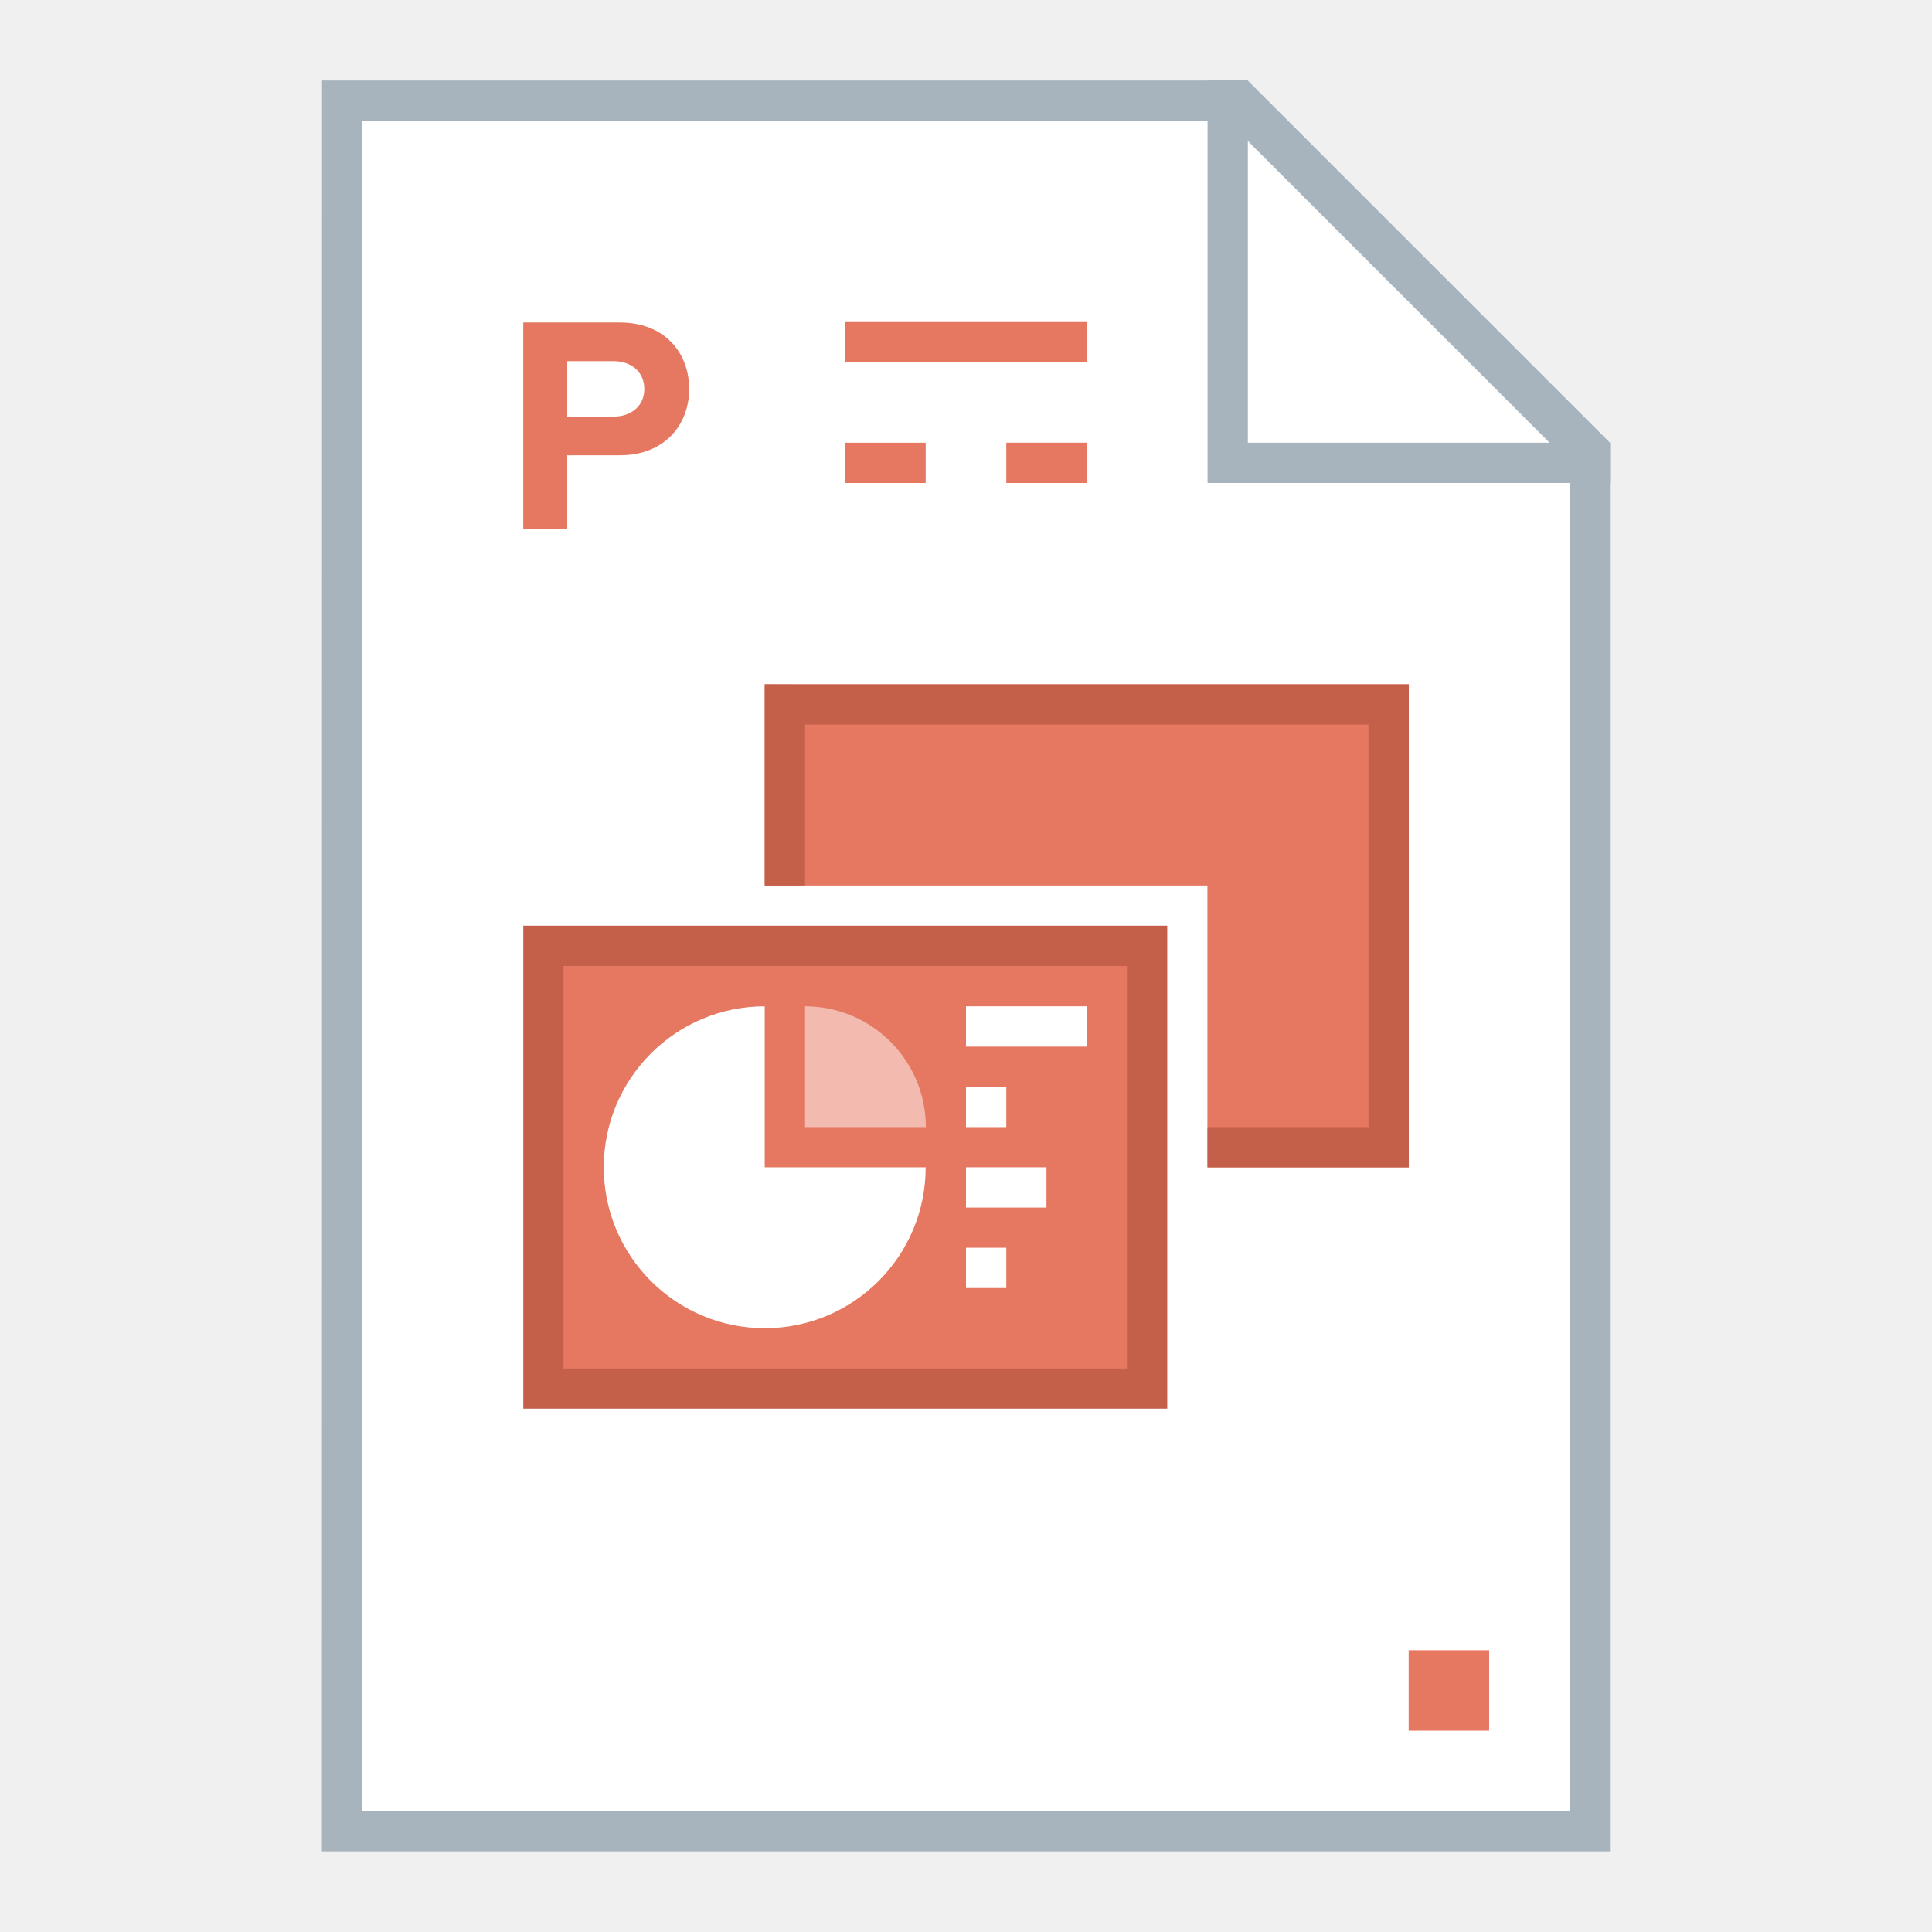
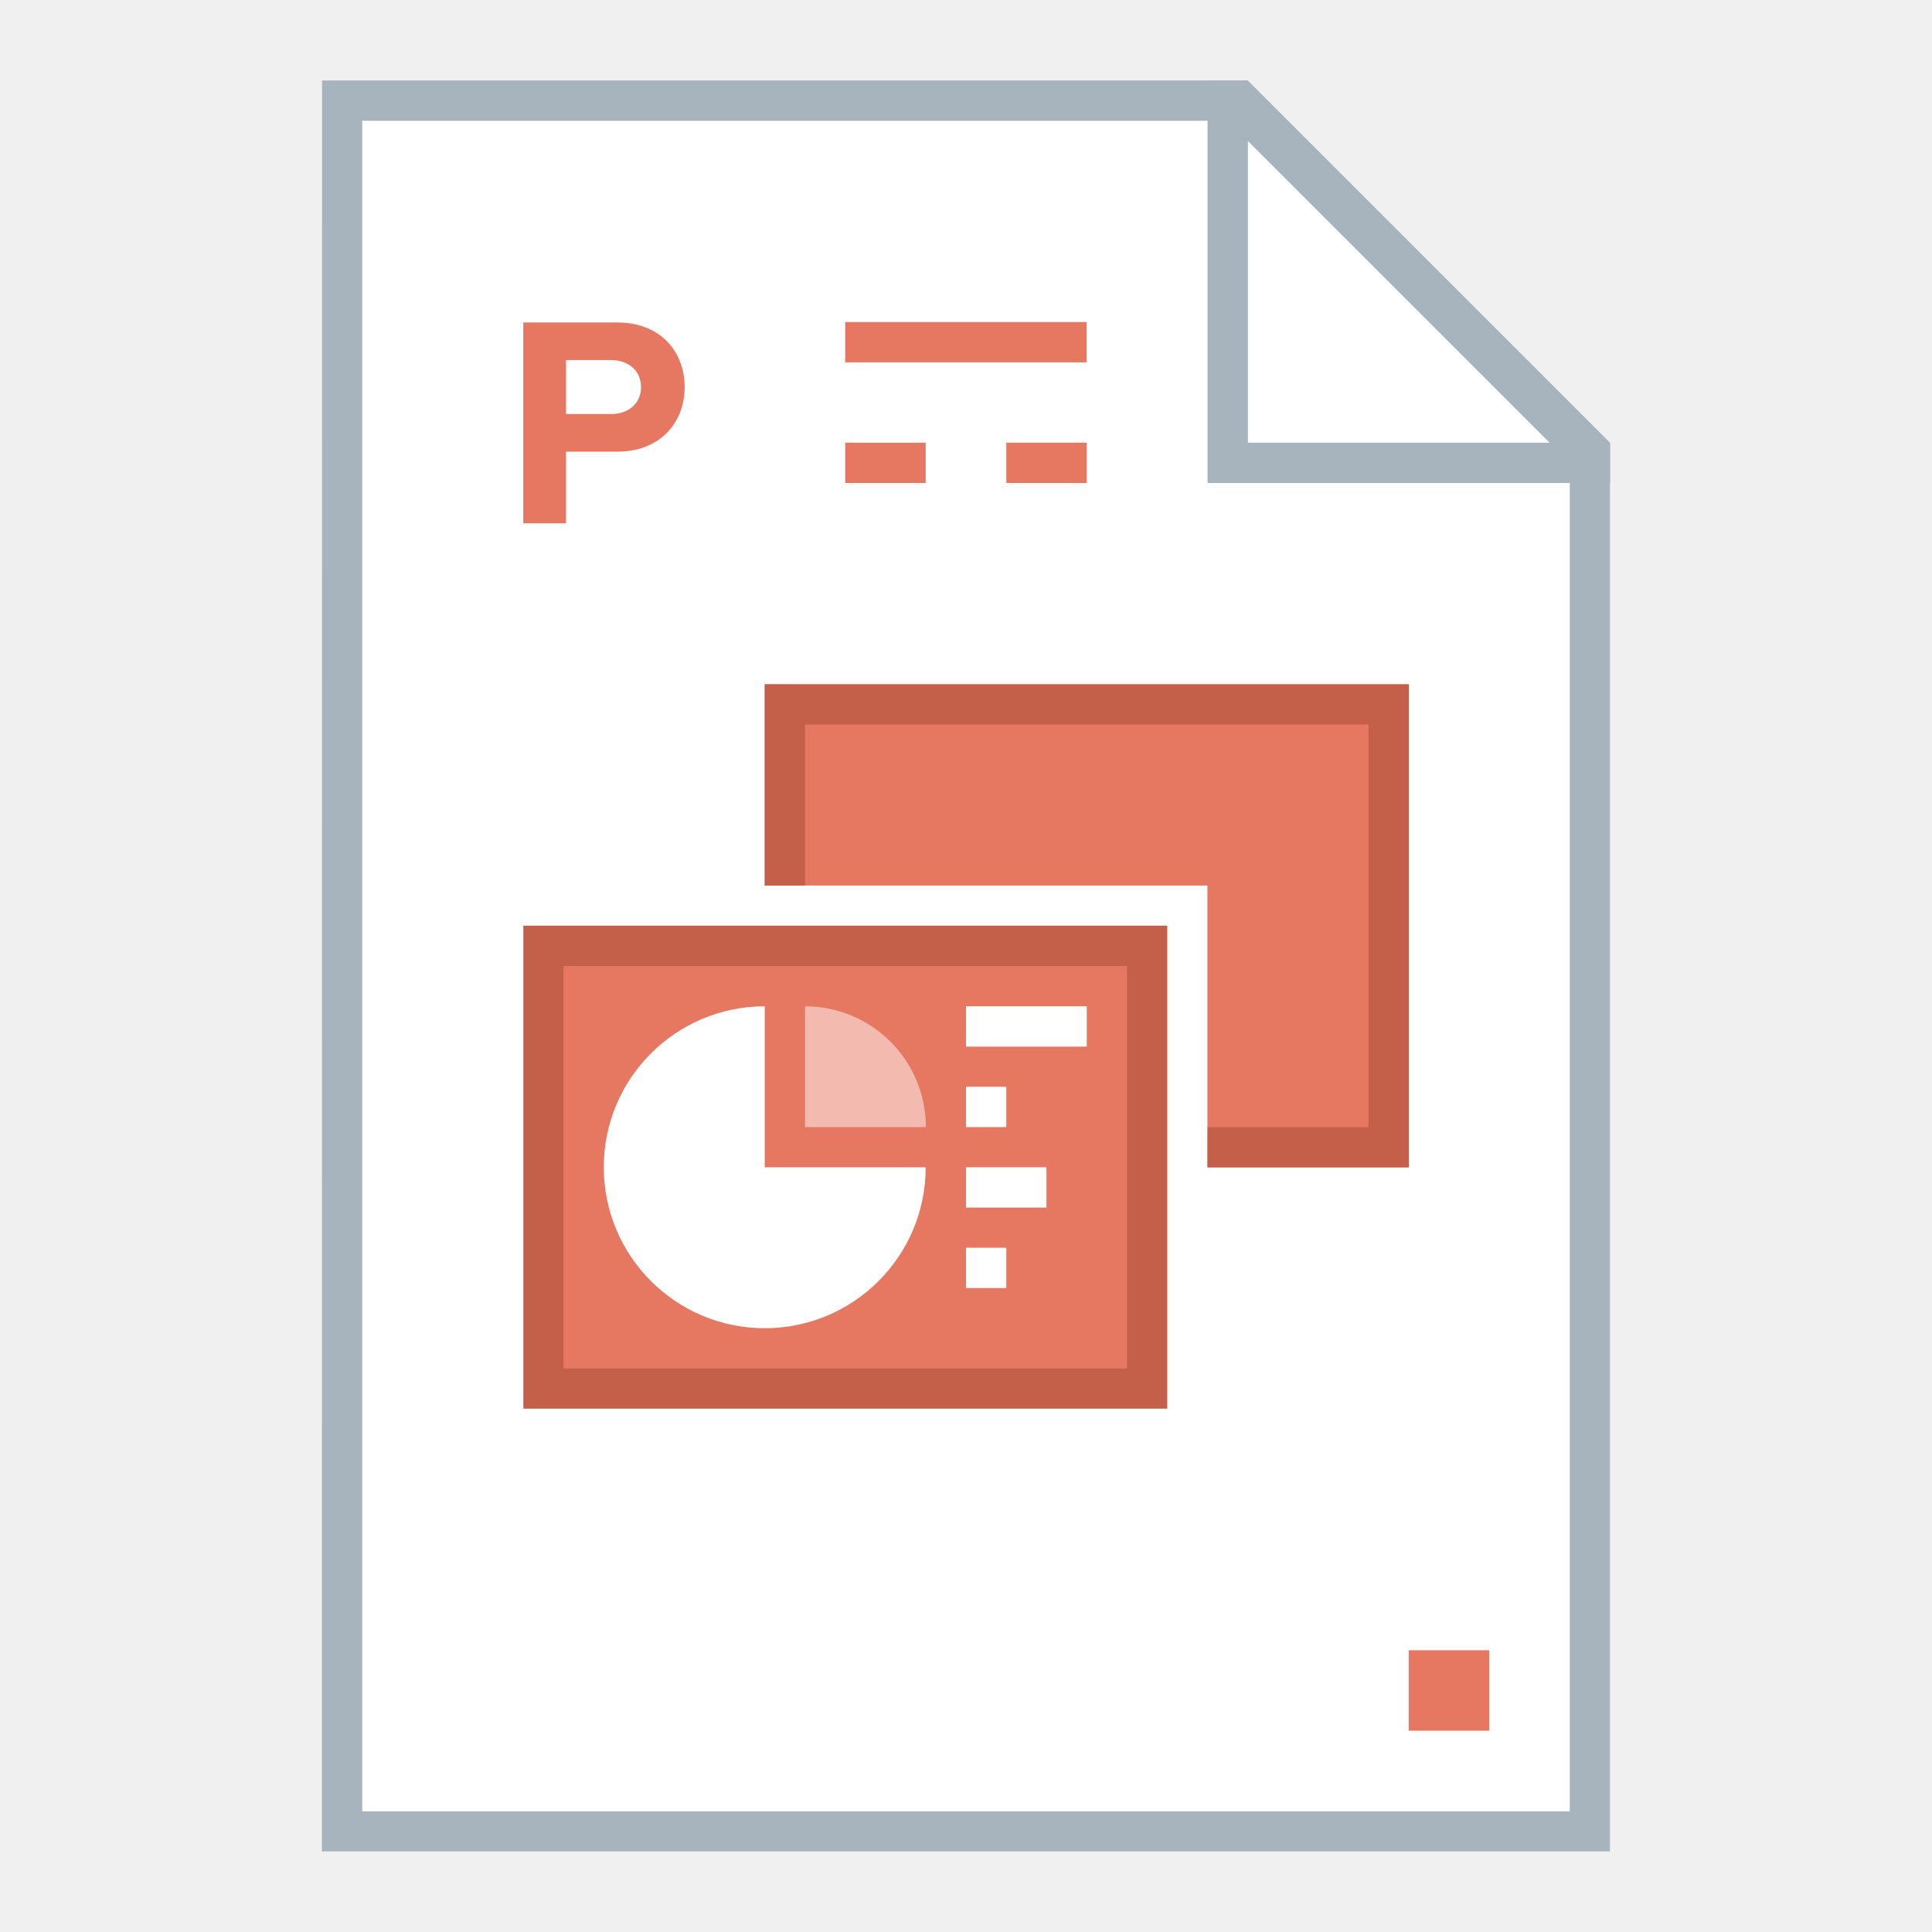
<svg xmlns="http://www.w3.org/2000/svg" width="48" height="48" viewBox="0 0 12.7 12.7" version="1.1" id="svg2634">
  <defs id="defs2628" />
  <g id="layer1" transform="translate(-82.55,-157.3)">
    <g id="g895">
      <path id="path1125" d="m 84.667,157.829 h 6.085 l 2.381,2.381 v 9.26 h -8.467 z" style="fill:#a8b4bd;fill-opacity:1;stroke:none;stroke-width:0.265px;stroke-linecap:butt;stroke-linejoin:miter;stroke-opacity:1" />
      <path id="path1127" d="m 84.931,158.094 h 5.689 l 2.249,2.249 -5e-6,8.864 h -7.938 z" style="fill:#ffffff;stroke:none;stroke-width:0.265px;stroke-linecap:butt;stroke-linejoin:miter;stroke-opacity:1" />
      <path id="rect1133" d="m 90.488,157.829 v 2.381 0.265 h 0.265 2.381 v -0.265 h -2.381 v -2.381 z" style="opacity:1;fill:#a8b4bd;fill-opacity:1;fill-rule:nonzero;stroke:none;stroke-width:0.529;stroke-linecap:square;stroke-linejoin:bevel;stroke-miterlimit:4;stroke-dasharray:none;stroke-dashoffset:35;stroke-opacity:1" />
      <rect ry="5.0894191e-06" y="159.417" x="88.106" height="0.265" width="1.587" id="rect1148" style="opacity:1;fill:#e67760;fill-opacity:1;fill-rule:nonzero;stroke:none;stroke-width:0.529;stroke-linecap:square;stroke-linejoin:bevel;stroke-miterlimit:4;stroke-dasharray:none;stroke-dashoffset:35;stroke-opacity:1" />
      <rect ry="5.0894191e-06" y="160.21" x="89.165" height="0.265" width="0.529" id="rect1150" style="opacity:1;fill:#e67760;fill-opacity:1;fill-rule:nonzero;stroke:none;stroke-width:0.529;stroke-linecap:square;stroke-linejoin:bevel;stroke-miterlimit:4;stroke-dasharray:none;stroke-dashoffset:35;stroke-opacity:1" />
      <rect ry="5.0894191e-06" y="160.21" x="88.106" height="0.265" width="0.529" id="rect891" style="opacity:1;fill:#e67760;fill-opacity:1;fill-rule:nonzero;stroke:none;stroke-width:0.265;stroke-linecap:square;stroke-linejoin:bevel;stroke-miterlimit:4;stroke-dasharray:none;stroke-dashoffset:35;stroke-opacity:1" />
      <rect ry="5.0894191e-06" y="168.148" x="91.81" height="0.529" width="0.529" id="rect911" style="opacity:1;fill:#e67760;fill-opacity:1;fill-rule:nonzero;stroke:none;stroke-width:0.265;stroke-linecap:square;stroke-linejoin:bevel;stroke-miterlimit:4;stroke-dasharray:none;stroke-dashoffset:35;stroke-opacity:1" />
      <rect ry="5.0894191e-06" y="163.385" x="85.99" height="3.175" width="4.233" id="rect901" style="opacity:1;fill:#c4604a;fill-opacity:1;fill-rule:nonzero;stroke:none;stroke-width:0.265;stroke-linecap:square;stroke-linejoin:bevel;stroke-miterlimit:4;stroke-dasharray:none;stroke-dashoffset:35;stroke-opacity:1" />
      <path id="rect903" d="m 87.577,161.798 v 1.323 h 2.91 v 1.852 h 1.323 v -1.852 -0.265 -1.058 z" style="opacity:1;fill:#e67760;fill-opacity:1;fill-rule:nonzero;stroke:none;stroke-width:0.265;stroke-linecap:square;stroke-linejoin:bevel;stroke-miterlimit:4;stroke-dasharray:none;stroke-dashoffset:35;stroke-opacity:1" />
      <path id="rect942" d="m 87.577,161.798 v 1.323 h 0.265 v -1.058 h 3.704 v 2.646 h -1.058 v 0.265 h 1.058 0.265 v -2.91 -0.265 h -3.969 z" style="opacity:1;fill:#c4604a;fill-opacity:1;fill-rule:nonzero;stroke:none;stroke-width:0.265;stroke-linecap:square;stroke-linejoin:bevel;stroke-miterlimit:4;stroke-dasharray:none;stroke-dashoffset:35;stroke-opacity:1" />
      <rect ry="5.0894191e-06" y="163.65" x="86.254" height="2.646" width="3.704" id="rect953" style="opacity:1;fill:#e67760;fill-opacity:1;fill-rule:nonzero;stroke:none;stroke-width:0.265;stroke-linecap:square;stroke-linejoin:bevel;stroke-miterlimit:4;stroke-dasharray:none;stroke-dashoffset:35;stroke-opacity:1" />
      <path id="path874" d="m 87.577,163.915 a 1.058,1.058 0 0 0 -1.058,1.058 1.058,1.058 0 0 0 1.058,1.058 1.058,1.058 0 0 0 1.058,-1.058 h -1.058 z" style="opacity:1;fill:#ffffff;fill-opacity:1;fill-rule:nonzero;stroke:none;stroke-width:0.265;stroke-linecap:square;stroke-linejoin:bevel;stroke-miterlimit:4;stroke-dasharray:none;stroke-dashoffset:35;stroke-opacity:1" />
      <path id="path869" d="m 87.842,163.915 v 0.794 h 0.794 a 0.794,0.794 0 0 0 -0.794,-0.794 z" style="opacity:0.5;fill:#ffffff;fill-opacity:1;fill-rule:nonzero;stroke:none;stroke-width:0.265;stroke-linecap:square;stroke-linejoin:bevel;stroke-miterlimit:4;stroke-dasharray:none;stroke-dashoffset:35;stroke-opacity:1" />
      <rect ry="5.0894191e-06" y="163.915" x="88.9" height="0.265" width="0.794" id="rect881" style="opacity:1;fill:#ffffff;fill-opacity:1;fill-rule:nonzero;stroke:none;stroke-width:0.265;stroke-linecap:square;stroke-linejoin:bevel;stroke-miterlimit:4;stroke-dasharray:none;stroke-dashoffset:35;stroke-opacity:1" />
      <rect ry="5.0894191e-06" y="164.444" x="88.9" height="0.265" width="0.265" id="rect883" style="opacity:1;fill:#ffffff;fill-opacity:1;fill-rule:nonzero;stroke:none;stroke-width:0.265;stroke-linecap:square;stroke-linejoin:bevel;stroke-miterlimit:4;stroke-dasharray:none;stroke-dashoffset:35;stroke-opacity:1" />
      <rect ry="5.0894191e-06" y="164.973" x="88.9" height="0.265" width="0.529" id="rect886" style="opacity:1;fill:#ffffff;fill-opacity:1;fill-rule:nonzero;stroke:none;stroke-width:0.265;stroke-linecap:square;stroke-linejoin:bevel;stroke-miterlimit:4;stroke-dasharray:none;stroke-dashoffset:35;stroke-opacity:1" />
      <rect ry="5.0894191e-06" y="165.502" x="88.9" height="0.265" width="0.265" id="rect888" style="opacity:1;fill:#ffffff;fill-opacity:1;fill-rule:nonzero;stroke:none;stroke-width:0.265;stroke-linecap:square;stroke-linejoin:bevel;stroke-miterlimit:4;stroke-dasharray:none;stroke-dashoffset:35;stroke-opacity:1" />
-       <g transform="matrix(0.4119457,0,0,0.4119457,53.12403,93.24202)" id="text852" style="font-style:normal;font-variant:normal;font-weight:bold;font-stretch:normal;font-size:4.939px;line-height:1.25;font-family:'Proxima Nova';-inkscape-font-specification:'Proxima Nova Bold';letter-spacing:0px;word-spacing:0px;fill:#e67760;fill-opacity:1;stroke:none;stroke-width:0.265" aria-label="P">
+       <g transform="matrix(0.4007049,0,0,0.4007049,54.02084,95.04781)" id="text852" style="font-style:normal;font-variant:normal;font-weight:bold;font-stretch:normal;font-size:4.939px;line-height:1.25;font-family:'Proxima Nova';-inkscape-font-specification:'Proxima Nova Bold';letter-spacing:0px;word-spacing:0px;fill:#e67760;fill-opacity:1;stroke:none;stroke-width:0.265" aria-label="P">
        <path id="path854" style="font-style:normal;font-variant:normal;font-weight:bold;font-stretch:normal;font-family:'Proxima Nova';-inkscape-font-specification:'Proxima Nova Bold';fill:#e67760;stroke-width:0.265" d="m 80.483,163.941 v -1.175 h 0.84 c 0.711,0 1.106,-0.484 1.106,-1.057 0,-0.578 -0.39,-1.062 -1.106,-1.062 h -1.541 v 3.294 z m 0.741,-1.793 h -0.741 v -0.884 h 0.741 c 0.277,0 0.489,0.168 0.489,0.445 0,0.272 -0.212,0.44 -0.489,0.44 z" />
      </g>
    </g>
  </g>
</svg>
